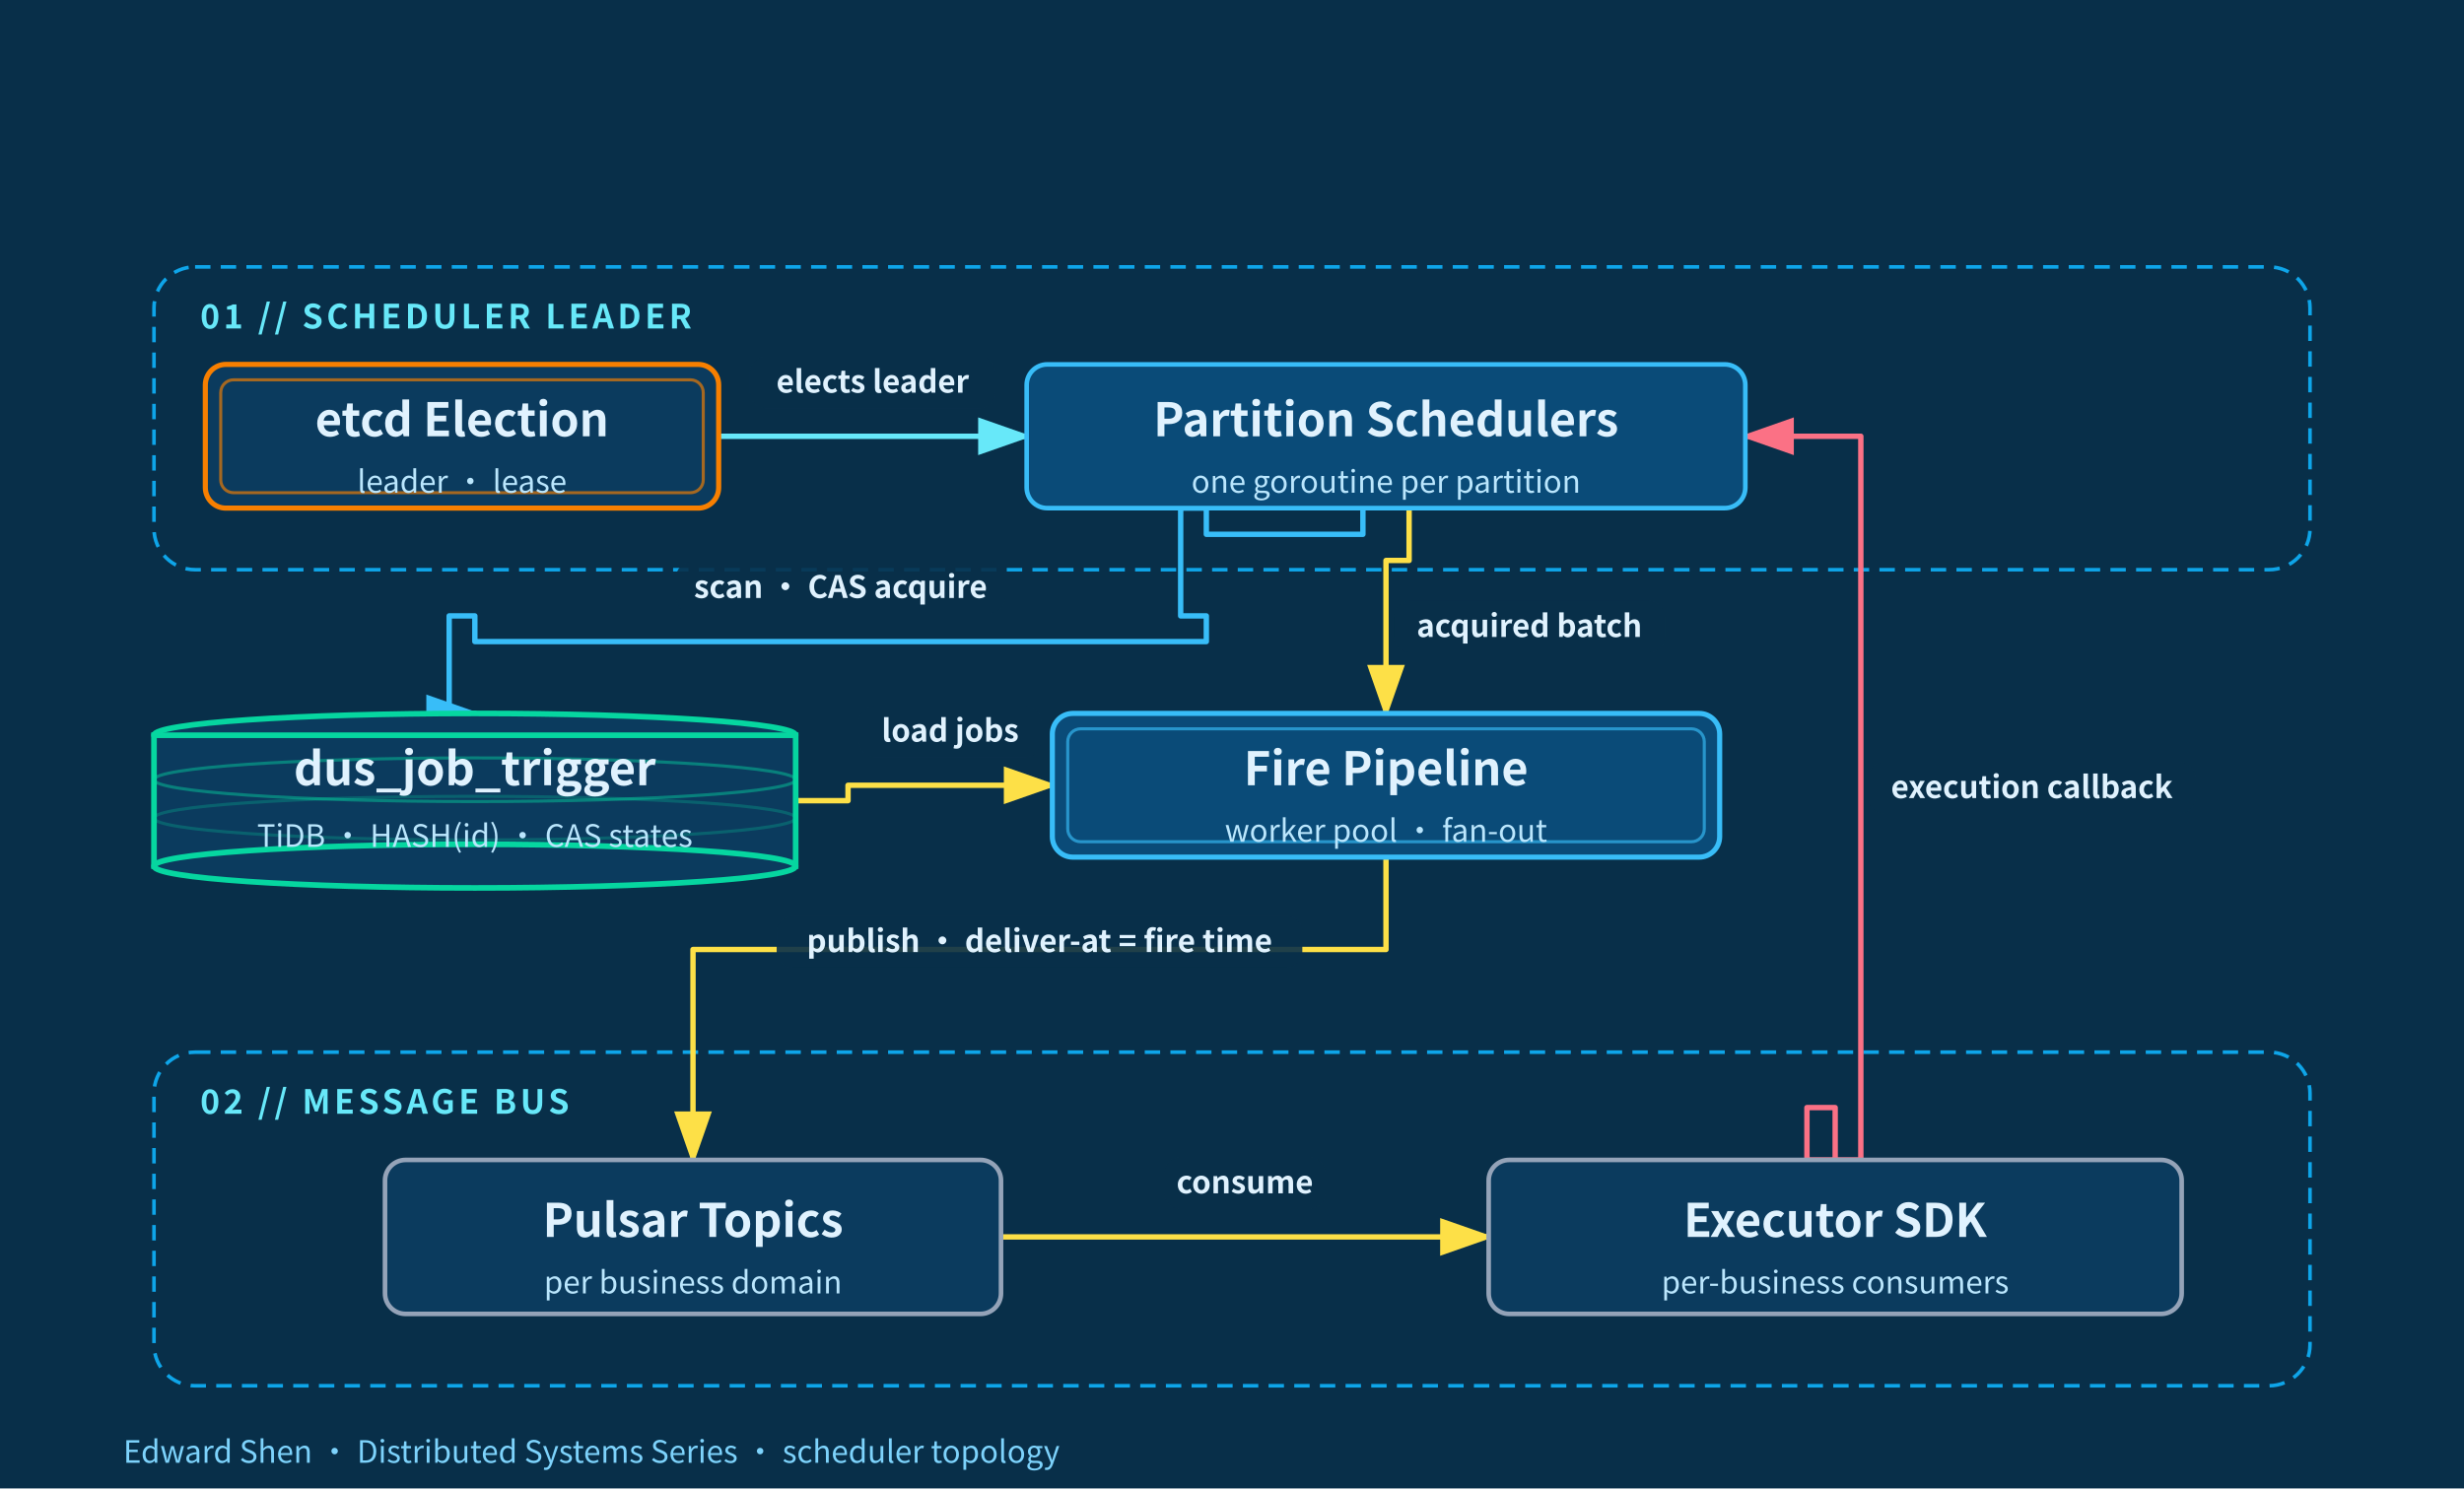
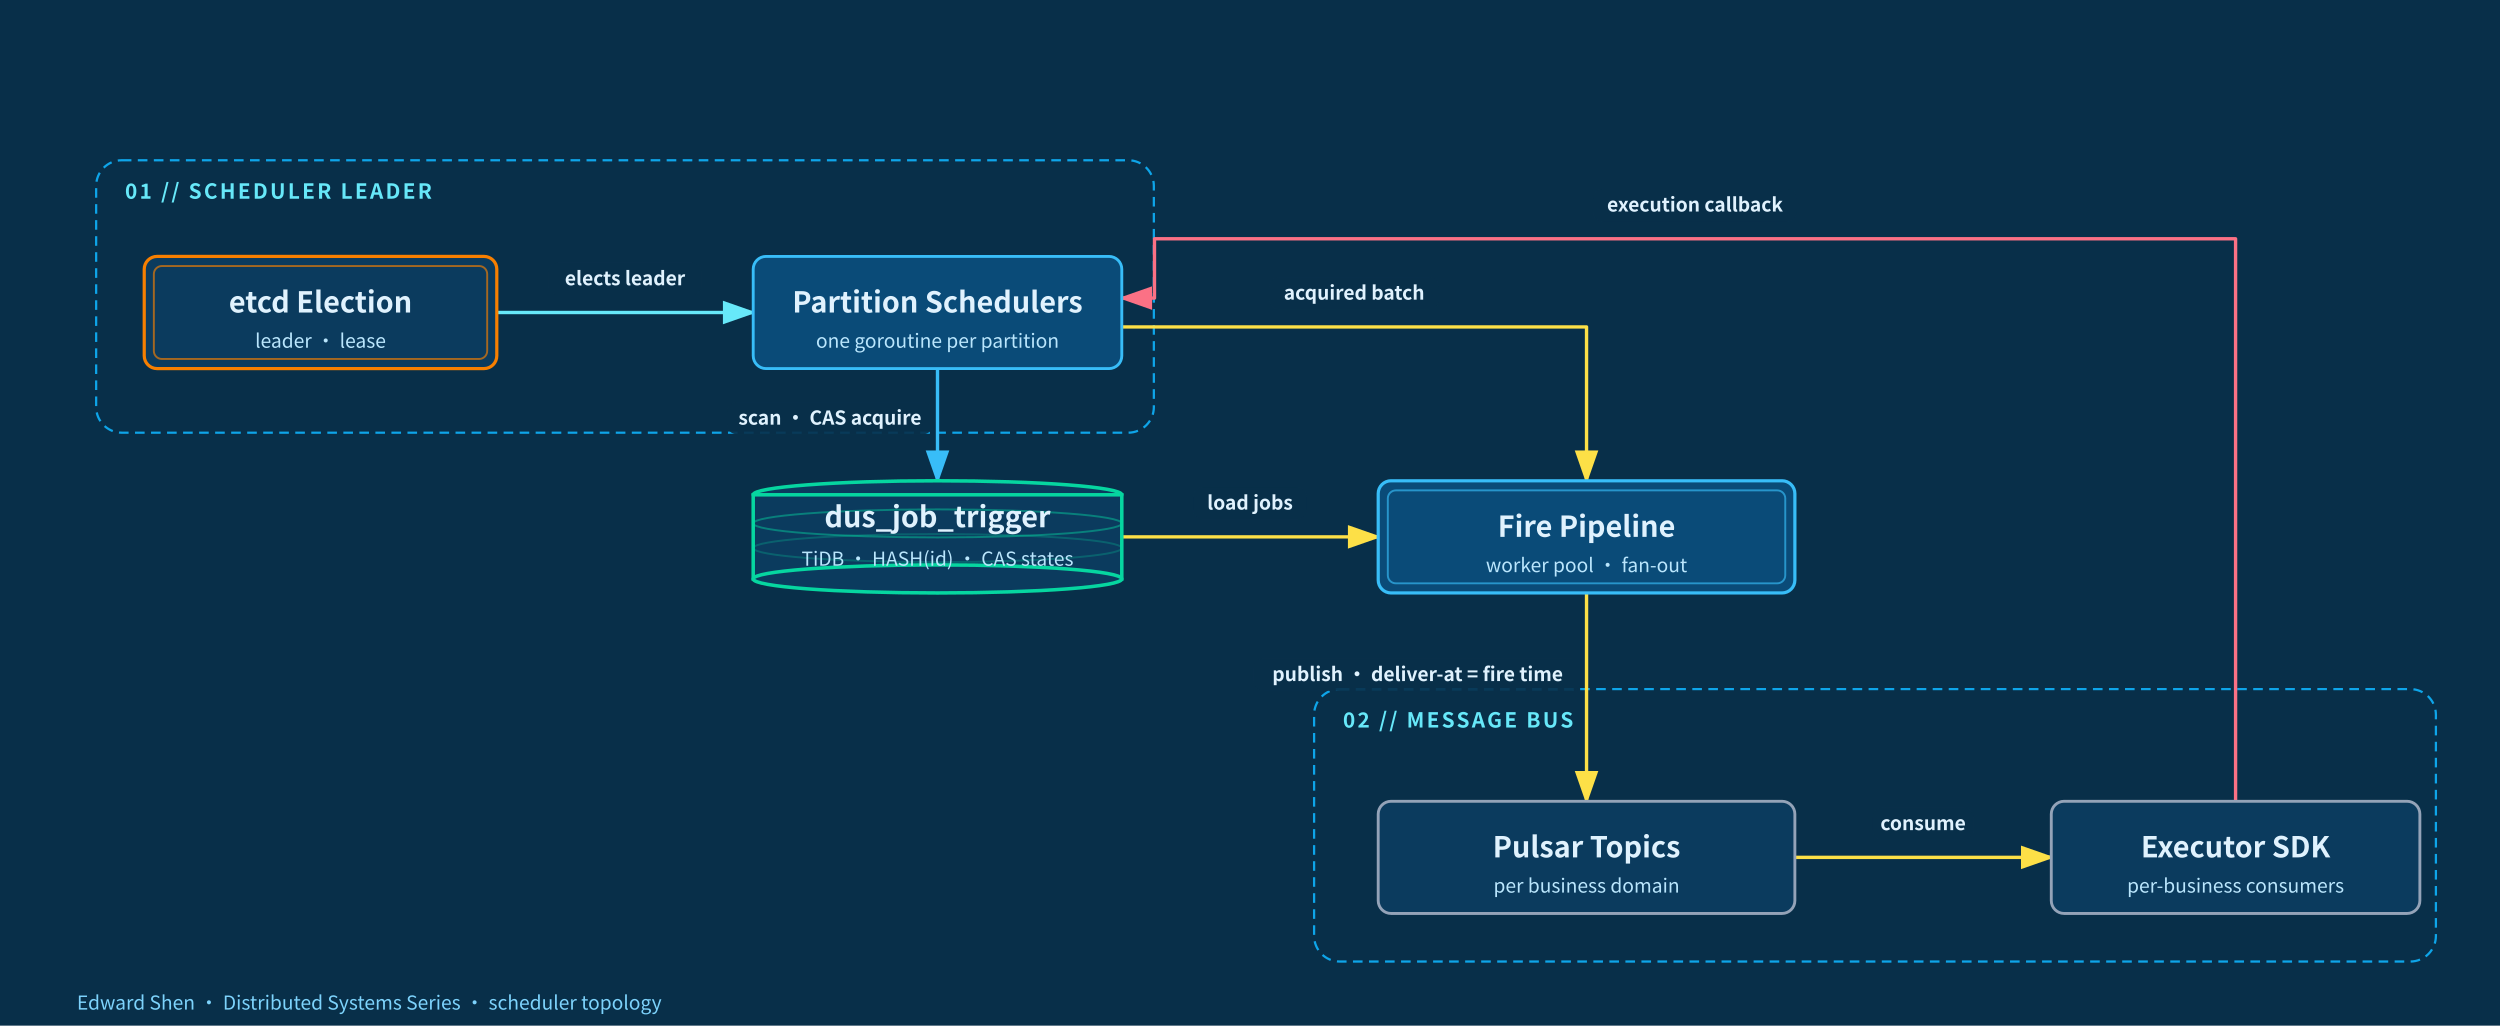
- <svg xmlns="http://www.w3.org/2000/svg" viewBox="0 0 960 580" width="960" height="580" data-generator="fireworks-tech-graph" data-schema-version="1" data-text-metrics="heuristic-v1" data-style-id="3" data-visual-theme="Blueprint" data-diagram-type="architecture" data-motion-scene="" data-semantic-profile="generic" data-semantic-valid="true" data-quality-profile="standard" data-max-bends-per-edge="12" data-max-total-bends="100" data-max-route-stretch="1.4" data-max-bridged-crossings="8" data-min-node-gap="0.0" data-min-container-gutter="0.0" data-min-label-clearance="2.0" data-min-segment-length="0.0">
+ <svg xmlns="http://www.w3.org/2000/svg" viewBox="0 0 1560 640" width="1560" height="640" data-generator="fireworks-tech-graph" data-schema-version="1" data-text-metrics="heuristic-v1" data-style-id="3" data-visual-theme="Blueprint" data-diagram-type="architecture" data-motion-scene="" data-semantic-profile="generic" data-semantic-valid="true" data-quality-profile="standard" data-max-bends-per-edge="12" data-max-total-bends="100" data-max-route-stretch="1.4" data-max-bridged-crossings="8" data-min-node-gap="0.0" data-min-container-gutter="0.0" data-min-label-clearance="2.0" data-min-segment-length="0.0">
  <defs>
    <marker id="arrowA" markerWidth="10" markerHeight="7" refX="9" refY="3.5" orient="auto">
      <polygon points="0 0, 10 3.5, 0 7" fill="#67e8f9" />
    </marker>
    <marker id="arrowB" markerWidth="10" markerHeight="7" refX="9" refY="3.5" orient="auto">
      <polygon points="0 0, 10 3.5, 0 7" fill="#22d3ee" />
    </marker>
    <marker id="arrowC" markerWidth="10" markerHeight="7" refX="9" refY="3.5" orient="auto">
      <polygon points="0 0, 10 3.5, 0 7" fill="#38bdf8" />
    </marker>
    <marker id="arrowE" markerWidth="10" markerHeight="7" refX="9" refY="3.5" orient="auto">
      <polygon points="0 0, 10 3.5, 0 7" fill="#fde047" />
    </marker>
    <marker id="arrowF" markerWidth="10" markerHeight="7" refX="9" refY="3.5" orient="auto">
      <polygon points="0 0, 10 3.5, 0 7" fill="#c084fc" />
    </marker>
    <marker id="arrowG" markerWidth="10" markerHeight="7" refX="9" refY="3.5" orient="auto">
      <polygon points="0 0, 10 3.5, 0 7" fill="#fb7185" />
    </marker>
    <marker id="arrowH" markerWidth="10" markerHeight="7" refX="9" refY="3.5" orient="auto">
      <polygon points="0 0, 10 3.5, 0 7" fill="#bae6fd" />
    </marker>
    <pattern id="blueprintGrid" width="32" height="32" patternUnits="userSpaceOnUse">
      <path d="M 32 0 L 0 0 0 32" fill="none" stroke="#0ea5e9" stroke-opacity="0.12" stroke-width="1" />
    </pattern>
    <style>
    text { font-family: 'SF Mono', 'Fira Code', Menlo, 'Noto Sans CJK SC', 'Microsoft YaHei', 'SimHei', monospace; }
    .title { font-size: 30px; font-weight: 700; fill: #e0f2fe; }
    .subtitle { font-size: 14px; font-weight: 500; fill: #7dd3fc; }
    .section { font-size: 13px; font-weight: 700; fill: #67e8f9; letter-spacing: 1.4px; }
    .section-sub { font-size: 12px; font-weight: 500; fill: #7dd3fc; }
    .node-title { font-weight: 700; fill: #e0f2fe; }
    .node-sub { font-weight: 500; fill: #bae6fd; }
    .node-type { font-size: 11px; font-weight: 700; fill: #7dd3fc; letter-spacing: 0.08em; }
    .arrow-label { font-size: 12px; font-weight: 600; fill: #e0f2fe; }
    .legend { font-size: 12px; font-weight: 500; fill: #bae6fd; }
    .footnote { font-size: 12px; font-weight: 500; fill: #7dd3fc; }
    .metric-label { font-size: 8.5px; font-weight: 700; fill: #7dd3fc; text-transform: uppercase; }
    .metric-value { font-size: 9.5px; font-weight: 700; fill: #e0f2fe; }
    </style>
  </defs>
-   <rect data-graph-role="background" width="960.0" height="580.0" fill="#082f49" />
-   <text x="480.0" y="56" text-anchor="middle" class="title" />
-   <g id="control_plane" data-graph-role="container" data-container-id="control_plane" data-semantic-role="boundary" data-graph-bounds="60,104,900,222">
-     <rect data-graph-role="container" x="60.0" y="104.0" width="840.0" height="118.0" rx="16.0" fill="none" stroke="#0ea5e9" stroke-width="1.4" stroke-dasharray="6 4" />
-     <text x="78.0" y="128.0" class="section">01 // SCHEDULER LEADER</text>
-     <rect id="control_plane-header" data-graph-role="reserved" data-reserved-kind="container-header" x="68" y="110" width="187.3" height="30" fill="none" stroke="none" />
+   <rect data-graph-role="background" width="1560.0" height="640.0" fill="#082f49" />
+   <text x="780.0" y="56" text-anchor="middle" class="title" />
+   <g id="control_plane" data-graph-role="container" data-container-id="control_plane" data-semantic-role="boundary" data-graph-bounds="60,100,720,270">
+     <rect data-graph-role="container" x="60.0" y="100.0" width="660.0" height="170.0" rx="16.0" fill="none" stroke="#0ea5e9" stroke-width="1.4" stroke-dasharray="6 4" />
+     <text x="78.0" y="124.0" class="section">01 // SCHEDULER LEADER</text>
+     <rect id="control_plane-header" data-graph-role="reserved" data-reserved-kind="container-header" x="68" y="106" width="187.3" height="30" fill="none" stroke="none" />
  </g>
-   <g id="message_bus" data-graph-role="container" data-container-id="message_bus" data-semantic-role="boundary" data-graph-bounds="60,410,900,540">
-     <rect data-graph-role="container" x="60.0" y="410.0" width="840.0" height="130.0" rx="16.0" fill="none" stroke="#0ea5e9" stroke-width="1.4" stroke-dasharray="6 4" />
-     <text x="78.0" y="434.0" class="section">02 // MESSAGE BUS</text>
-     <rect id="message_bus-header" data-graph-role="reserved" data-reserved-kind="container-header" x="68" y="416" width="152.72" height="30" fill="none" stroke="none" />
+   <g id="message_bus" data-graph-role="container" data-container-id="message_bus" data-semantic-role="boundary" data-graph-bounds="820,430,1520,600">
+     <rect data-graph-role="container" x="820.0" y="430.0" width="700.0" height="170.0" rx="16.0" fill="none" stroke="#0ea5e9" stroke-width="1.4" stroke-dasharray="6 4" />
+     <text x="838.0" y="454.0" class="section">02 // MESSAGE BUS</text>
+     <rect id="message_bus-header" data-graph-role="reserved" data-reserved-kind="container-header" x="828" y="436" width="152.72" height="30" fill="none" stroke="none" />
  </g>
-   <path id="acquire" data-graph-role="edge" data-edge-id="acquire" data-source="schedulers" data-target="tidb" data-edge-kind="flow" data-topic-id="" data-flow="read" data-motion-role="" data-motion-stage="" data-motion-order="" data-protocol="" data-via="" data-critical-path-id="" data-critical-hop="" data-critical-hops="" data-critical="false" data-bends="11" data-route-stretch="1.189" data-bridges="" d="M 531,198 L 531,208.2 L 470,208.2 L 470,198 L 460,198 L 460,240 L 470,240 L 470,250 L 185,250 L 185,240 L 175,240 L 175,278 L 185,278" fill="none" stroke="#38bdf8" stroke-width="2.1" stroke-linecap="round" stroke-linejoin="round" marker-end="url(#arrowC)" />
-   <path id="callback" data-graph-role="edge" data-edge-id="callback" data-source="sdk" data-target="schedulers" data-edge-kind="flow" data-topic-id="" data-flow="feedback" data-motion-role="" data-motion-stage="" data-motion-order="" data-protocol="" data-via="" data-critical-path-id="" data-critical-hop="" data-critical-hops="" data-critical="false" data-bends="5" data-route-stretch="1.261" data-bridges="" d="M 715,452 L 715,431.6 L 704,431.6 L 704,452 L 715,452 L 725,452 L 725,170 L 715,170 L 680,170" fill="none" stroke="#fb7185" stroke-width="2.1" stroke-linecap="round" stroke-linejoin="round" marker-end="url(#arrowG)" />
-   <path id="elects" data-graph-role="edge" data-edge-id="elects" data-source="etcd" data-target="schedulers" data-edge-kind="flow" data-topic-id="" data-flow="control" data-motion-role="" data-motion-stage="" data-motion-order="" data-protocol="" data-via="" data-critical-path-id="" data-critical-hop="" data-critical-hops="" data-critical="false" data-bends="0" data-route-stretch="1.0" data-bridges="" d="M 280,170 L 400,170" fill="none" stroke="#67e8f9" stroke-width="2.1" stroke-linecap="round" stroke-linejoin="round" marker-end="url(#arrowA)" />
-   <path id="job-items" data-graph-role="edge" data-edge-id="job-items" data-source="tidb" data-target="fire" data-edge-kind="flow" data-topic-id="" data-flow="data" data-motion-role="" data-motion-stage="" data-motion-order="" data-protocol="" data-via="" data-critical-path-id="" data-critical-hop="" data-critical-hops="" data-critical="false" data-bends="2" data-route-stretch="1.0" data-bridges="" d="M 310,312 L 330.4,312 L 330.4,306 L 410,306" fill="none" stroke="#fde047" stroke-width="2.1" stroke-linecap="round" stroke-linejoin="round" marker-end="url(#arrowE)" />
-   <path id="submit" data-graph-role="edge" data-edge-id="submit" data-source="schedulers" data-target="fire" data-edge-kind="flow" data-topic-id="" data-flow="data" data-motion-role="" data-motion-stage="" data-motion-order="" data-protocol="" data-via="" data-critical-path-id="" data-critical-hop="" data-critical-hops="" data-critical="false" data-bends="2" data-route-stretch="1.0" data-bridges="" d="M 549,198 L 549,218.4 L 540,218.4 L 540,278" fill="none" stroke="#fde047" stroke-width="2.1" stroke-linecap="round" stroke-linejoin="round" marker-end="url(#arrowE)" />
-   <path id="publish" data-graph-role="edge" data-edge-id="publish" data-source="fire" data-target="pulsar" data-edge-kind="flow" data-topic-id="" data-flow="data" data-motion-role="" data-motion-stage="" data-motion-order="" data-protocol="" data-via="" data-critical-path-id="" data-critical-hop="" data-critical-hops="" data-critical="false" data-bends="2" data-route-stretch="1.0" data-bridges="" d="M 540,334 L 540,370 L 270,370 L 270,452" fill="none" stroke="#fde047" stroke-width="2.1" stroke-linecap="round" stroke-linejoin="round" marker-end="url(#arrowE)" />
-   <path id="consume" data-graph-role="edge" data-edge-id="consume" data-source="pulsar" data-target="sdk" data-edge-kind="flow" data-topic-id="" data-flow="data" data-motion-role="" data-motion-stage="" data-motion-order="" data-protocol="" data-via="" data-critical-path-id="" data-critical-hop="" data-critical-hops="" data-critical="false" data-bends="0" data-route-stretch="1.0" data-bridges="" d="M 390,482 L 580,482" fill="none" stroke="#fde047" stroke-width="2.1" stroke-linecap="round" stroke-linejoin="round" marker-end="url(#arrowE)" />
-   <g id="node-etcd" data-graph-role="node" data-node-id="etcd" data-semantic-role="double_rect" data-motion-role="" data-motion-stage="" data-motion-order="" data-parent="" data-deployment-id="" data-topic-id="" data-span-id="" data-station-order="" data-status="" data-start-ms="" data-duration-ms="" data-parent-span="" data-graph-bounds="80,142,280,198">
-     <rect x="80.0" y="142.0" width="200.0" height="56.0" rx="8.0" fill="#0b3b5e" stroke="#f77f00" stroke-width="2.0" />
-     <rect x="86.0" y="148.0" width="188.0" height="44.0" rx="5.0" fill="none" stroke="#f77f00" stroke-width="1.2" opacity="0.65" />
-     <text data-text-role="title" data-full-text="etcd Election" data-text-max-width="168.0" x="180.0" y="170.0" text-anchor="middle" class="node-title" font-size="18">etcd Election</text>
-     <text data-text-role="subtitle" data-full-text="leader · lease" data-text-max-width="168.0" x="180.0" y="192.0" text-anchor="middle" class="node-sub" font-size="12">leader · lease</text>
+   <path id="elects" data-graph-role="edge" data-edge-id="elects" data-source="etcd" data-target="schedulers" data-edge-kind="flow" data-topic-id="" data-flow="control" data-motion-role="" data-motion-stage="" data-motion-order="" data-protocol="" data-via="" data-critical-path-id="" data-critical-hop="" data-critical-hops="" data-critical="false" data-bends="0" data-route-stretch="1.0" data-bridges="" d="M 310,195 L 470,195" fill="none" stroke="#67e8f9" stroke-width="2.1" stroke-linecap="round" stroke-linejoin="round" marker-end="url(#arrowA)" />
+   <path id="acquire" data-graph-role="edge" data-edge-id="acquire" data-source="schedulers" data-target="tidb" data-edge-kind="flow" data-topic-id="" data-flow="read" data-motion-role="" data-motion-stage="" data-motion-order="" data-protocol="" data-via="" data-critical-path-id="" data-critical-hop="" data-critical-hops="" data-critical="false" data-bends="0" data-route-stretch="1.0" data-bridges="" d="M 585,230 L 585,300" fill="none" stroke="#38bdf8" stroke-width="2.1" stroke-linecap="round" stroke-linejoin="round" marker-end="url(#arrowC)" />
+   <path id="job-items" data-graph-role="edge" data-edge-id="job-items" data-source="tidb" data-target="fire" data-edge-kind="flow" data-topic-id="" data-flow="data" data-motion-role="" data-motion-stage="" data-motion-order="" data-protocol="" data-via="" data-critical-path-id="" data-critical-hop="" data-critical-hops="" data-critical="false" data-bends="0" data-route-stretch="1.0" data-bridges="" d="M 700,335 L 860,335" fill="none" stroke="#fde047" stroke-width="2.1" stroke-linecap="round" stroke-linejoin="round" marker-end="url(#arrowE)" />
+   <path id="submit" data-graph-role="edge" data-edge-id="submit" data-source="schedulers" data-target="fire" data-edge-kind="flow" data-topic-id="" data-flow="data" data-motion-role="" data-motion-stage="" data-motion-order="" data-protocol="" data-via="" data-critical-path-id="" data-critical-hop="" data-critical-hops="" data-critical="false" data-bends="1" data-route-stretch="1.0" data-bridges="" d="M 700,204 L 990,204 L 990,300" fill="none" stroke="#fde047" stroke-width="2.1" stroke-linecap="round" stroke-linejoin="round" marker-end="url(#arrowE)" />
+   <path id="publish" data-graph-role="edge" data-edge-id="publish" data-source="fire" data-target="pulsar" data-edge-kind="flow" data-topic-id="" data-flow="data" data-motion-role="" data-motion-stage="" data-motion-order="" data-protocol="" data-via="" data-critical-path-id="" data-critical-hop="" data-critical-hops="" data-critical="false" data-bends="0" data-route-stretch="1.0" data-bridges="" d="M 990,370 L 990,500" fill="none" stroke="#fde047" stroke-width="2.1" stroke-linecap="round" stroke-linejoin="round" marker-end="url(#arrowE)" />
+   <path id="consume" data-graph-role="edge" data-edge-id="consume" data-source="pulsar" data-target="sdk" data-edge-kind="flow" data-topic-id="" data-flow="data" data-motion-role="" data-motion-stage="" data-motion-order="" data-protocol="" data-via="" data-critical-path-id="" data-critical-hop="" data-critical-hops="" data-critical="false" data-bends="0" data-route-stretch="1.0" data-bridges="" d="M 1120,535 L 1280,535" fill="none" stroke="#fde047" stroke-width="2.1" stroke-linecap="round" stroke-linejoin="round" marker-end="url(#arrowE)" />
+   <path id="callback" data-graph-role="edge" data-edge-id="callback" data-source="sdk" data-target="schedulers" data-edge-kind="flow" data-topic-id="" data-flow="feedback" data-motion-role="" data-motion-stage="" data-motion-order="" data-protocol="" data-via="" data-critical-path-id="" data-critical-hop="" data-critical-hops="" data-critical="false" data-bends="3" data-route-stretch="1.073" data-bridges="" d="M 1395,500 L 1395,149 L 720.4,149 L 720.4,186 L 700,186" fill="none" stroke="#fb7185" stroke-width="2.1" stroke-linecap="round" stroke-linejoin="round" marker-end="url(#arrowG)" />
+   <g id="node-etcd" data-graph-role="node" data-node-id="etcd" data-semantic-role="double_rect" data-motion-role="" data-motion-stage="" data-motion-order="" data-parent="" data-deployment-id="" data-topic-id="" data-span-id="" data-station-order="" data-status="" data-start-ms="" data-duration-ms="" data-parent-span="" data-graph-bounds="90,160,310,230">
+     <rect x="90.0" y="160.0" width="220.0" height="70.0" rx="8.0" fill="#0b3b5e" stroke="#f77f00" stroke-width="2.0" />
+     <rect x="96.0" y="166.0" width="208.0" height="58.0" rx="5.0" fill="none" stroke="#f77f00" stroke-width="1.2" opacity="0.65" />
+     <text data-text-role="title" data-full-text="etcd Election" data-text-max-width="188.0" x="200.0" y="195.0" text-anchor="middle" class="node-title" font-size="18">etcd Election</text>
+     <text data-text-role="subtitle" data-full-text="leader · lease" data-text-max-width="188.0" x="200.0" y="217.0" text-anchor="middle" class="node-sub" font-size="12">leader · lease</text>
  </g>
-   <g id="node-schedulers" data-graph-role="node" data-node-id="schedulers" data-semantic-role="rect" data-motion-role="" data-motion-stage="" data-motion-order="" data-parent="" data-deployment-id="" data-topic-id="" data-span-id="" data-station-order="" data-status="" data-start-ms="" data-duration-ms="" data-parent-span="" data-graph-bounds="400,142,680,198">
-     <rect x="400.0" y="142.0" width="280.0" height="56.0" rx="8.0" fill="#0a4b78" stroke="#38bdf8" stroke-width="1.8" />
-     <text data-text-role="title" data-full-text="Partition Schedulers" data-text-max-width="256.0" x="540.0" y="170.0" text-anchor="middle" class="node-title" font-size="18">Partition Schedulers</text>
-     <text data-text-role="subtitle" data-full-text="one goroutine per partition" data-text-max-width="256.0" x="540.0" y="192.0" text-anchor="middle" class="node-sub" font-size="12">one goroutine per partition</text>
+   <g id="node-schedulers" data-graph-role="node" data-node-id="schedulers" data-semantic-role="rect" data-motion-role="" data-motion-stage="" data-motion-order="" data-parent="" data-deployment-id="" data-topic-id="" data-span-id="" data-station-order="" data-status="" data-start-ms="" data-duration-ms="" data-parent-span="" data-graph-bounds="470,160,700,230">
+     <rect x="470.0" y="160.0" width="230.0" height="70.0" rx="8.0" fill="#0a4b78" stroke="#38bdf8" stroke-width="1.8" />
+     <text data-text-role="title" data-full-text="Partition Schedulers" data-text-max-width="206.0" x="585.0" y="195.0" text-anchor="middle" class="node-title" font-size="17.99">Partition Schedulers</text>
+     <text data-text-role="subtitle" data-full-text="one goroutine per partition" data-text-max-width="206.0" x="585.0" y="217.0" text-anchor="middle" class="node-sub" font-size="12">one goroutine per partition</text>
  </g>
-   <g id="node-tidb" data-graph-role="node" data-node-id="tidb" data-semantic-role="cylinder" data-motion-role="" data-motion-stage="" data-motion-order="" data-parent="" data-deployment-id="" data-topic-id="" data-span-id="" data-station-order="" data-status="" data-start-ms="" data-duration-ms="" data-parent-span="" data-graph-bounds="60,278,310,346">
-     <ellipse cx="185.0" cy="286.5" rx="125.0" ry="8.5" fill="#0b3b5e" stroke="#06d6a0" stroke-width="2.2" />
-     <rect x="60.0" y="286.5" width="250.0" height="51.0" fill="#0b3b5e" stroke="#06d6a0" stroke-width="2.2" />
-     <ellipse cx="185.0" cy="337.5" rx="125.0" ry="8.5" fill="#0b3b5e" stroke="#06d6a0" stroke-width="2.2" />
-     <ellipse cx="185.0" cy="303.84" rx="125.0" ry="8.5" fill="none" stroke="#06d6a0" stroke-opacity="0.45" stroke-width="1.2" />
-     <ellipse cx="185.0" cy="318.8" rx="125.0" ry="8.5" fill="none" stroke="#06d6a0" stroke-opacity="0.25" stroke-width="1.2" />
-     <text data-text-role="title" data-full-text="dus_job_trigger" data-text-max-width="226.0" x="185.0" y="306.0" text-anchor="middle" class="node-title" font-size="18">dus_job_trigger</text>
-     <text data-text-role="subtitle" data-full-text="TiDB · HASH(id) · CAS states" data-text-max-width="226.0" x="185.0" y="330.0" text-anchor="middle" class="node-sub" font-size="12">TiDB · HASH(id) · CAS states</text>
+   <g id="node-tidb" data-graph-role="node" data-node-id="tidb" data-semantic-role="cylinder" data-motion-role="" data-motion-stage="" data-motion-order="" data-parent="" data-deployment-id="" data-topic-id="" data-span-id="" data-station-order="" data-status="" data-start-ms="" data-duration-ms="" data-parent-span="" data-graph-bounds="470,300,700,370">
+     <ellipse cx="585.0" cy="308.75" rx="115.0" ry="8.75" fill="#0b3b5e" stroke="#06d6a0" stroke-width="2.2" />
+     <rect x="470.0" y="308.75" width="230.0" height="52.5" fill="#0b3b5e" stroke="#06d6a0" stroke-width="2.2" />
+     <ellipse cx="585.0" cy="361.25" rx="115.0" ry="8.75" fill="#0b3b5e" stroke="#06d6a0" stroke-width="2.2" />
+     <ellipse cx="585.0" cy="326.6" rx="115.0" ry="8.75" fill="none" stroke="#06d6a0" stroke-opacity="0.45" stroke-width="1.2" />
+     <ellipse cx="585.0" cy="342.0" rx="115.0" ry="8.75" fill="none" stroke="#06d6a0" stroke-opacity="0.25" stroke-width="1.2" />
+     <text data-text-role="title" data-full-text="dus_job_trigger" data-text-max-width="206.0" x="585.0" y="329.0" text-anchor="middle" class="node-title" font-size="18">dus_job_trigger</text>
+     <text data-text-role="subtitle" data-full-text="TiDB · HASH(id) · CAS states" data-text-max-width="206.0" x="585.0" y="353.0" text-anchor="middle" class="node-sub" font-size="12">TiDB · HASH(id) · CAS states</text>
  </g>
-   <g id="node-fire" data-graph-role="node" data-node-id="fire" data-semantic-role="double_rect" data-motion-role="" data-motion-stage="" data-motion-order="" data-parent="" data-deployment-id="" data-topic-id="" data-span-id="" data-station-order="" data-status="" data-start-ms="" data-duration-ms="" data-parent-span="" data-graph-bounds="410,278,670,334">
-     <rect x="410.0" y="278.0" width="260.0" height="56.0" rx="8.0" fill="#0a4b78" stroke="#38bdf8" stroke-width="2.0" />
-     <rect x="416.0" y="284.0" width="248.0" height="44.0" rx="5.0" fill="none" stroke="#38bdf8" stroke-width="1.2" opacity="0.65" />
-     <text data-text-role="title" data-full-text="Fire Pipeline" data-text-max-width="228.0" x="540.0" y="306.0" text-anchor="middle" class="node-title" font-size="18">Fire Pipeline</text>
-     <text data-text-role="subtitle" data-full-text="worker pool · fan-out" data-text-max-width="228.0" x="540.0" y="328.0" text-anchor="middle" class="node-sub" font-size="12">worker pool · fan-out</text>
+   <g id="node-fire" data-graph-role="node" data-node-id="fire" data-semantic-role="double_rect" data-motion-role="" data-motion-stage="" data-motion-order="" data-parent="" data-deployment-id="" data-topic-id="" data-span-id="" data-station-order="" data-status="" data-start-ms="" data-duration-ms="" data-parent-span="" data-graph-bounds="860,300,1120,370">
+     <rect x="860.0" y="300.0" width="260.0" height="70.0" rx="8.0" fill="#0a4b78" stroke="#38bdf8" stroke-width="2.0" />
+     <rect x="866.0" y="306.0" width="248.0" height="58.0" rx="5.0" fill="none" stroke="#38bdf8" stroke-width="1.2" opacity="0.65" />
+     <text data-text-role="title" data-full-text="Fire Pipeline" data-text-max-width="228.0" x="990.0" y="335.0" text-anchor="middle" class="node-title" font-size="18">Fire Pipeline</text>
+     <text data-text-role="subtitle" data-full-text="worker pool · fan-out" data-text-max-width="228.0" x="990.0" y="357.0" text-anchor="middle" class="node-sub" font-size="12">worker pool · fan-out</text>
  </g>
-   <g id="node-pulsar" data-graph-role="node" data-node-id="pulsar" data-semantic-role="rect" data-motion-role="" data-motion-stage="" data-motion-order="" data-parent="" data-deployment-id="" data-topic-id="" data-span-id="" data-station-order="" data-status="" data-start-ms="" data-duration-ms="" data-parent-span="" data-graph-bounds="150,452,390,512">
-     <rect x="150.0" y="452.0" width="240.0" height="60.0" rx="8.0" fill="#0b3b5e" stroke="#94a3b8" stroke-width="1.8" />
-     <text data-text-role="title" data-full-text="Pulsar Topics" data-text-max-width="216.0" x="270.0" y="482.0" text-anchor="middle" class="node-title" font-size="18">Pulsar Topics</text>
-     <text data-text-role="subtitle" data-full-text="per business domain" data-text-max-width="216.0" x="270.0" y="504.0" text-anchor="middle" class="node-sub" font-size="12">per business domain</text>
+   <g id="node-pulsar" data-graph-role="node" data-node-id="pulsar" data-semantic-role="rect" data-motion-role="" data-motion-stage="" data-motion-order="" data-parent="" data-deployment-id="" data-topic-id="" data-span-id="" data-station-order="" data-status="" data-start-ms="" data-duration-ms="" data-parent-span="" data-graph-bounds="860,500,1120,570">
+     <rect x="860.0" y="500.0" width="260.0" height="70.0" rx="8.0" fill="#0b3b5e" stroke="#94a3b8" stroke-width="1.8" />
+     <text data-text-role="title" data-full-text="Pulsar Topics" data-text-max-width="236.0" x="990.0" y="535.0" text-anchor="middle" class="node-title" font-size="18">Pulsar Topics</text>
+     <text data-text-role="subtitle" data-full-text="per business domain" data-text-max-width="236.0" x="990.0" y="557.0" text-anchor="middle" class="node-sub" font-size="12">per business domain</text>
  </g>
-   <g id="node-sdk" data-graph-role="node" data-node-id="sdk" data-semantic-role="rect" data-motion-role="" data-motion-stage="" data-motion-order="" data-parent="" data-deployment-id="" data-topic-id="" data-span-id="" data-station-order="" data-status="" data-start-ms="" data-duration-ms="" data-parent-span="" data-graph-bounds="580,452,850,512">
-     <rect x="580.0" y="452.0" width="270.0" height="60.0" rx="8.0" fill="#0b3b5e" stroke="#94a3b8" stroke-width="1.8" />
-     <text data-text-role="title" data-full-text="Executor SDK" data-text-max-width="246.0" x="715.0" y="482.0" text-anchor="middle" class="node-title" font-size="18">Executor SDK</text>
-     <text data-text-role="subtitle" data-full-text="per-business consumers" data-text-max-width="246.0" x="715.0" y="504.0" text-anchor="middle" class="node-sub" font-size="12">per-business consumers</text>
+   <g id="node-sdk" data-graph-role="node" data-node-id="sdk" data-semantic-role="rect" data-motion-role="" data-motion-stage="" data-motion-order="" data-parent="" data-deployment-id="" data-topic-id="" data-span-id="" data-station-order="" data-status="" data-start-ms="" data-duration-ms="" data-parent-span="" data-graph-bounds="1280,500,1510,570">
+     <rect x="1280.0" y="500.0" width="230.0" height="70.0" rx="8.0" fill="#0b3b5e" stroke="#94a3b8" stroke-width="1.8" />
+     <text data-text-role="title" data-full-text="Executor SDK" data-text-max-width="206.0" x="1395.0" y="535.0" text-anchor="middle" class="node-title" font-size="18">Executor SDK</text>
+     <text data-text-role="subtitle" data-full-text="per-business consumers" data-text-max-width="206.0" x="1395.0" y="557.0" text-anchor="middle" class="node-sub" font-size="12">per-business consumers</text>
  </g>
-   <g id="elects-label" data-graph-role="label" data-owner="elects" data-graph-bounds="292.2,139,387.8,159">
-     <rect x="292.2" y="139.0" width="95.6" height="20" rx="6" fill="#082f49" opacity="0.9" />
-     <text x="340.0" y="153.0" text-anchor="middle" class="arrow-label">elects leader</text>
+   <g id="elects-label" data-graph-role="label" data-owner="elects" data-graph-bounds="342.2,164,437.8,184">
+     <rect x="342.2" y="164.0" width="95.6" height="20" rx="6" fill="#082f49" opacity="0.9" />
+     <text x="390.0" y="178.0" text-anchor="middle" class="arrow-label">elects leader</text>
  </g>
-   <g id="acquire-label" data-graph-role="label" data-owner="acquire" data-graph-bounds="263.38,219,391.62,239">
-     <rect x="263.38" y="219.0" width="128.24" height="20" rx="6" fill="#082f49" opacity="0.9" />
-     <text x="327.5" y="233.0" text-anchor="middle" class="arrow-label">scan · CAS acquire</text>
+   <g id="acquire-label" data-graph-role="label" data-owner="acquire" data-graph-bounds="453.76,251,582,271">
+     <rect x="453.76" y="251.0" width="128.24" height="20" rx="6" fill="#082f49" opacity="0.9" />
+     <text x="517.88" y="265.0" text-anchor="middle" class="arrow-label">scan · CAS acquire</text>
  </g>
-   <g id="job-items-label" data-graph-role="label" data-owner="job-items" data-graph-bounds="334.76,275,405.64,295">
-     <rect x="334.76" y="275.0" width="70.88" height="20" rx="6" fill="#082f49" opacity="0.9" />
-     <text x="370.2" y="289.0" text-anchor="middle" class="arrow-label">load jobs</text>
+   <g id="job-items-label" data-graph-role="label" data-owner="job-items" data-graph-bounds="744.56,304,815.44,324">
+     <rect x="744.56" y="304.0" width="70.88" height="20" rx="6" fill="#082f49" opacity="0.9" />
+     <text x="780.0" y="318.0" text-anchor="middle" class="arrow-label">load jobs</text>
  </g>
-   <g id="submit-label" data-graph-role="label" data-owner="submit" data-graph-bounds="543,234.2,648.68,254.2">
-     <rect x="543.0" y="234.2" width="105.68" height="20" rx="6" fill="#082f49" opacity="0.9" />
-     <text x="595.84" y="248.2" text-anchor="middle" class="arrow-label">acquired batch</text>
+   <g id="submit-label" data-graph-role="label" data-owner="submit" data-graph-bounds="792.16,173,897.84,193">
+     <rect x="792.16" y="173.0" width="105.68" height="20" rx="6" fill="#082f49" opacity="0.9" />
+     <text x="845.0" y="187.0" text-anchor="middle" class="arrow-label">acquired batch</text>
  </g>
-   <g id="publish-label" data-graph-role="label" data-owner="publish" data-graph-bounds="302.6,357,507.4,377">
-     <rect x="302.6" y="357.0" width="204.8" height="20" rx="6" fill="#082f49" opacity="0.9" />
-     <text x="405.0" y="371.0" text-anchor="middle" class="arrow-label">publish · deliver-at = fire time</text>
+   <g id="publish-label" data-graph-role="label" data-owner="publish" data-graph-bounds="782.2,411,987,431">
+     <rect x="782.2" y="411.0" width="204.8" height="20" rx="6" fill="#082f49" opacity="0.9" />
+     <text x="884.6" y="425.0" text-anchor="middle" class="arrow-label">publish · deliver-at = fire time</text>
  </g>
-   <g id="consume-label" data-graph-role="label" data-owner="consume" data-graph-bounds="453.64,451,516.36,471">
-     <rect x="453.64" y="451.0" width="62.72" height="20" rx="6" fill="#082f49" opacity="0.9" />
-     <text x="485.0" y="465.0" text-anchor="middle" class="arrow-label">consume</text>
+   <g id="consume-label" data-graph-role="label" data-owner="consume" data-graph-bounds="1168.64,504,1231.36,524">
+     <rect x="1168.64" y="504.0" width="62.72" height="20" rx="6" fill="#082f49" opacity="0.9" />
+     <text x="1200.0" y="518.0" text-anchor="middle" class="arrow-label">consume</text>
  </g>
-   <g id="callback-label" data-graph-role="label" data-owner="callback" data-graph-bounds="728,297,855.28,317">
-     <rect x="728.0" y="297.0" width="127.28" height="20" rx="6" fill="#082f49" opacity="0.9" />
-     <text x="791.64" y="311.0" text-anchor="middle" class="arrow-label">execution callback</text>
+   <g id="callback-label" data-graph-role="label" data-owner="callback" data-graph-bounds="994.06,118,1121.34,138">
+     <rect x="994.06" y="118.0" width="127.28" height="20" rx="6" fill="#082f49" opacity="0.9" />
+     <text x="1057.7" y="132.0" text-anchor="middle" class="arrow-label">execution callback</text>
  </g>
-   <g id="footer" data-graph-role="reserved" data-graph-bounds="48,558,475,574">
-     <text x="48.0" y="570.0" class="footnote">Edward Shen · Distributed Systems Series · scheduler topology</text>
+   <g id="footer" data-graph-role="reserved" data-graph-bounds="48,618,475,634">
+     <text x="48.0" y="630.0" class="footnote">Edward Shen · Distributed Systems Series · scheduler topology</text>
  </g>
</svg>
